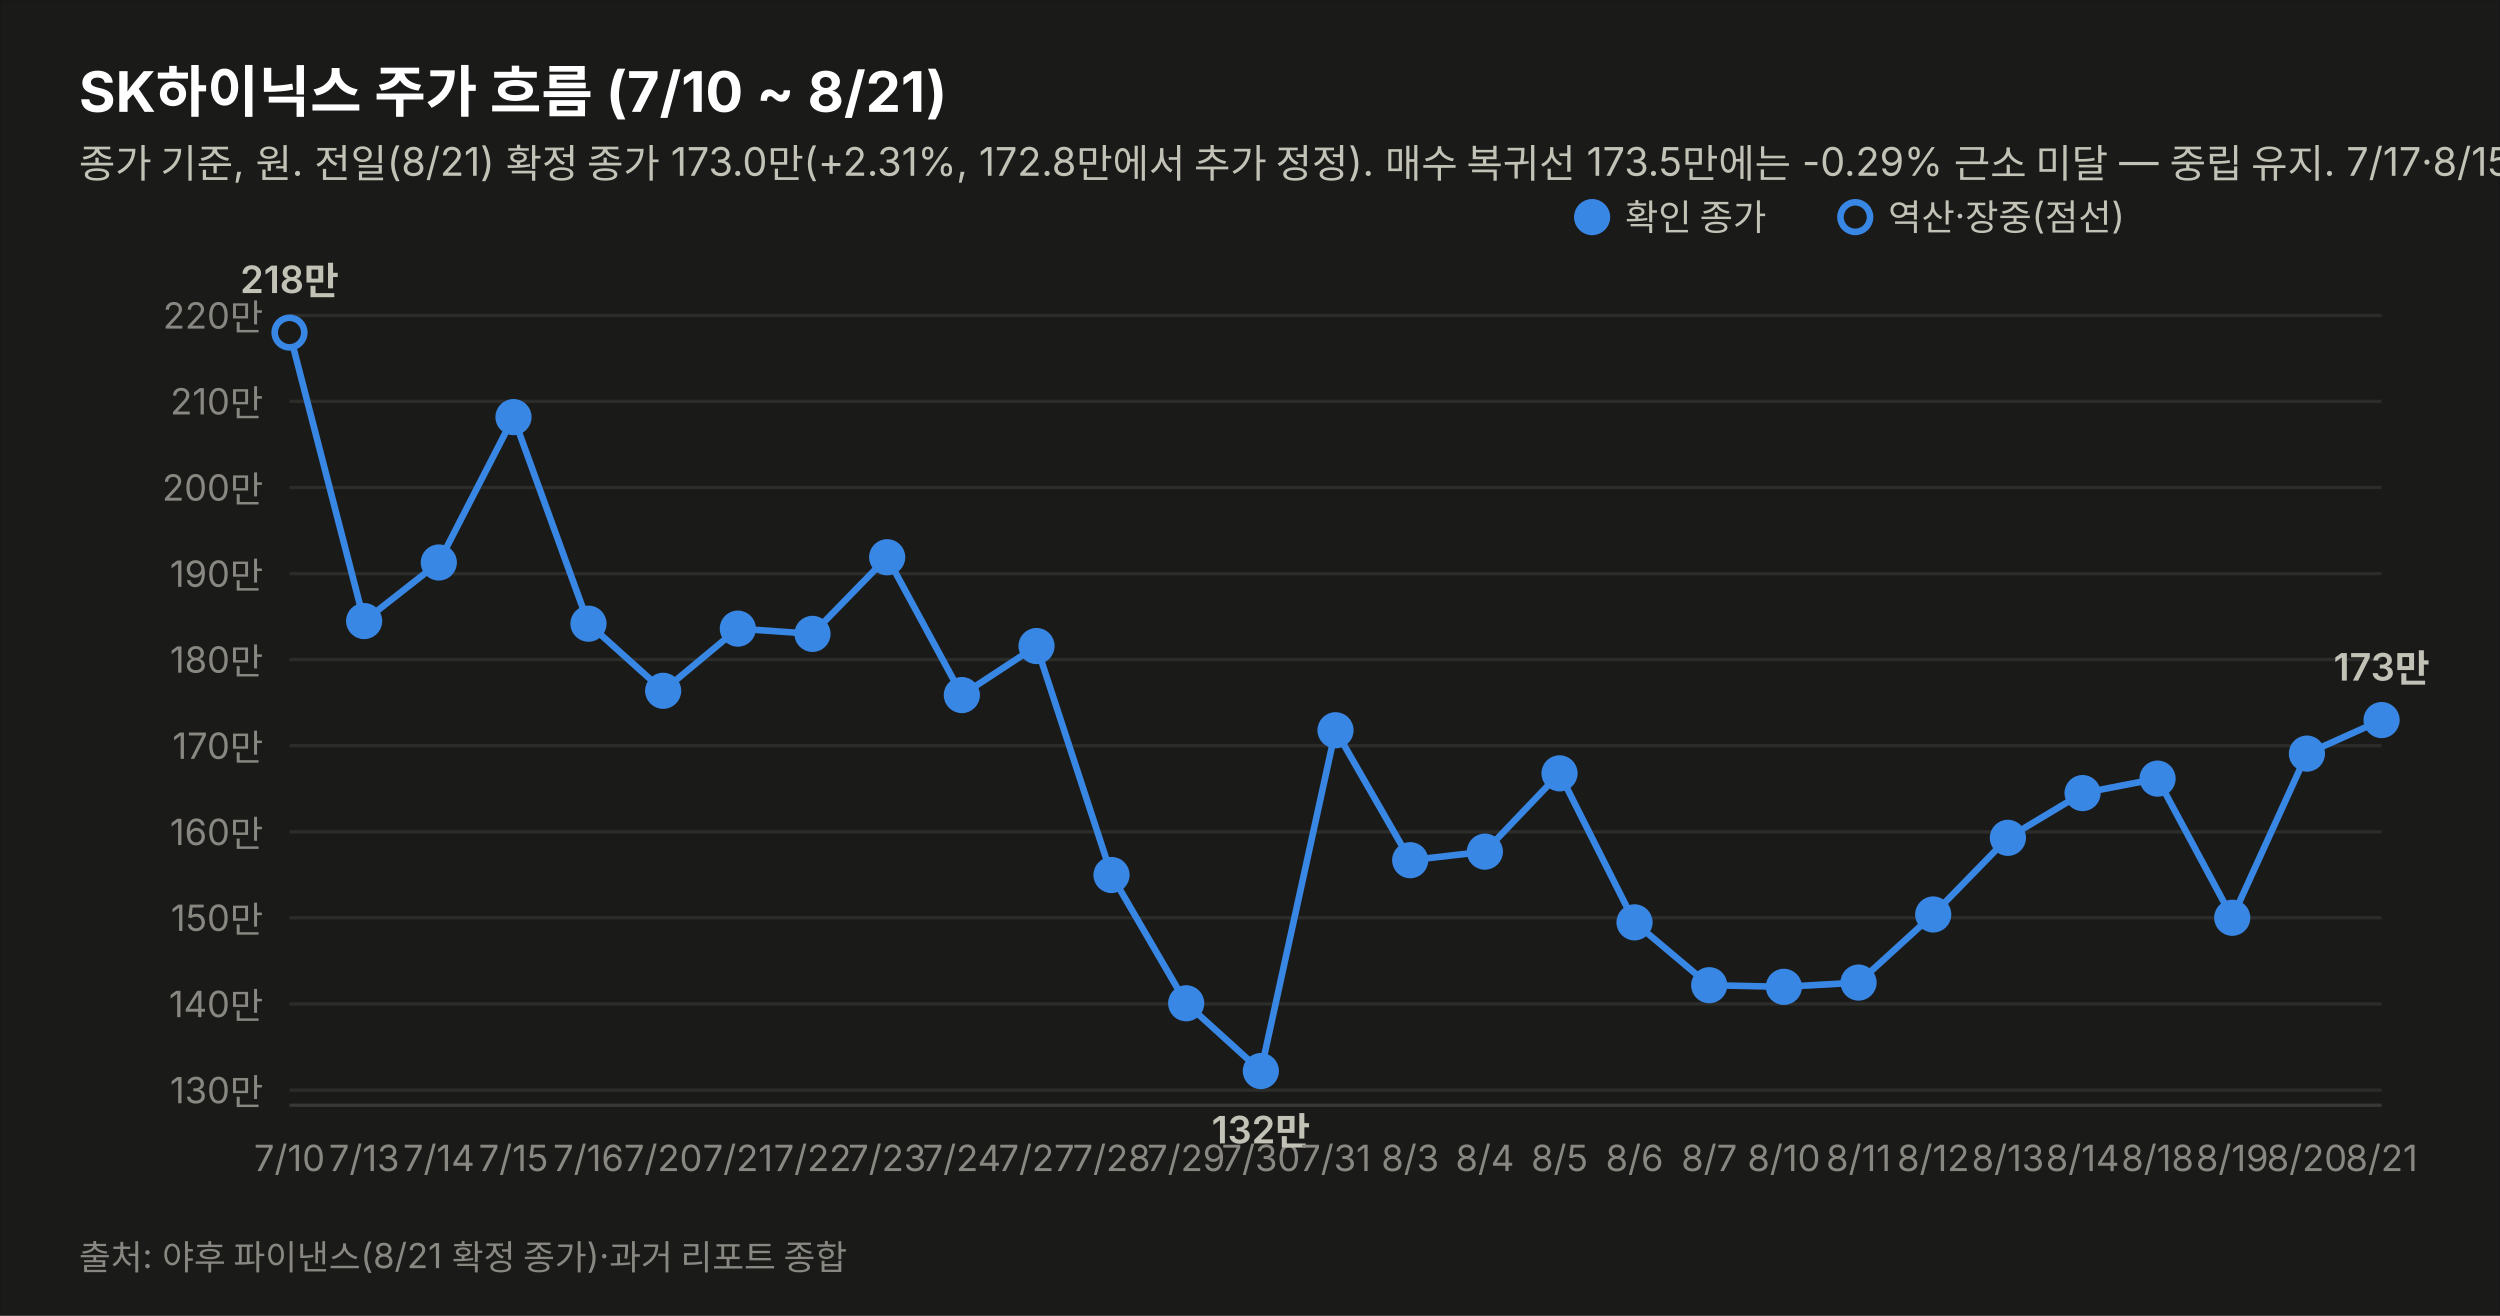
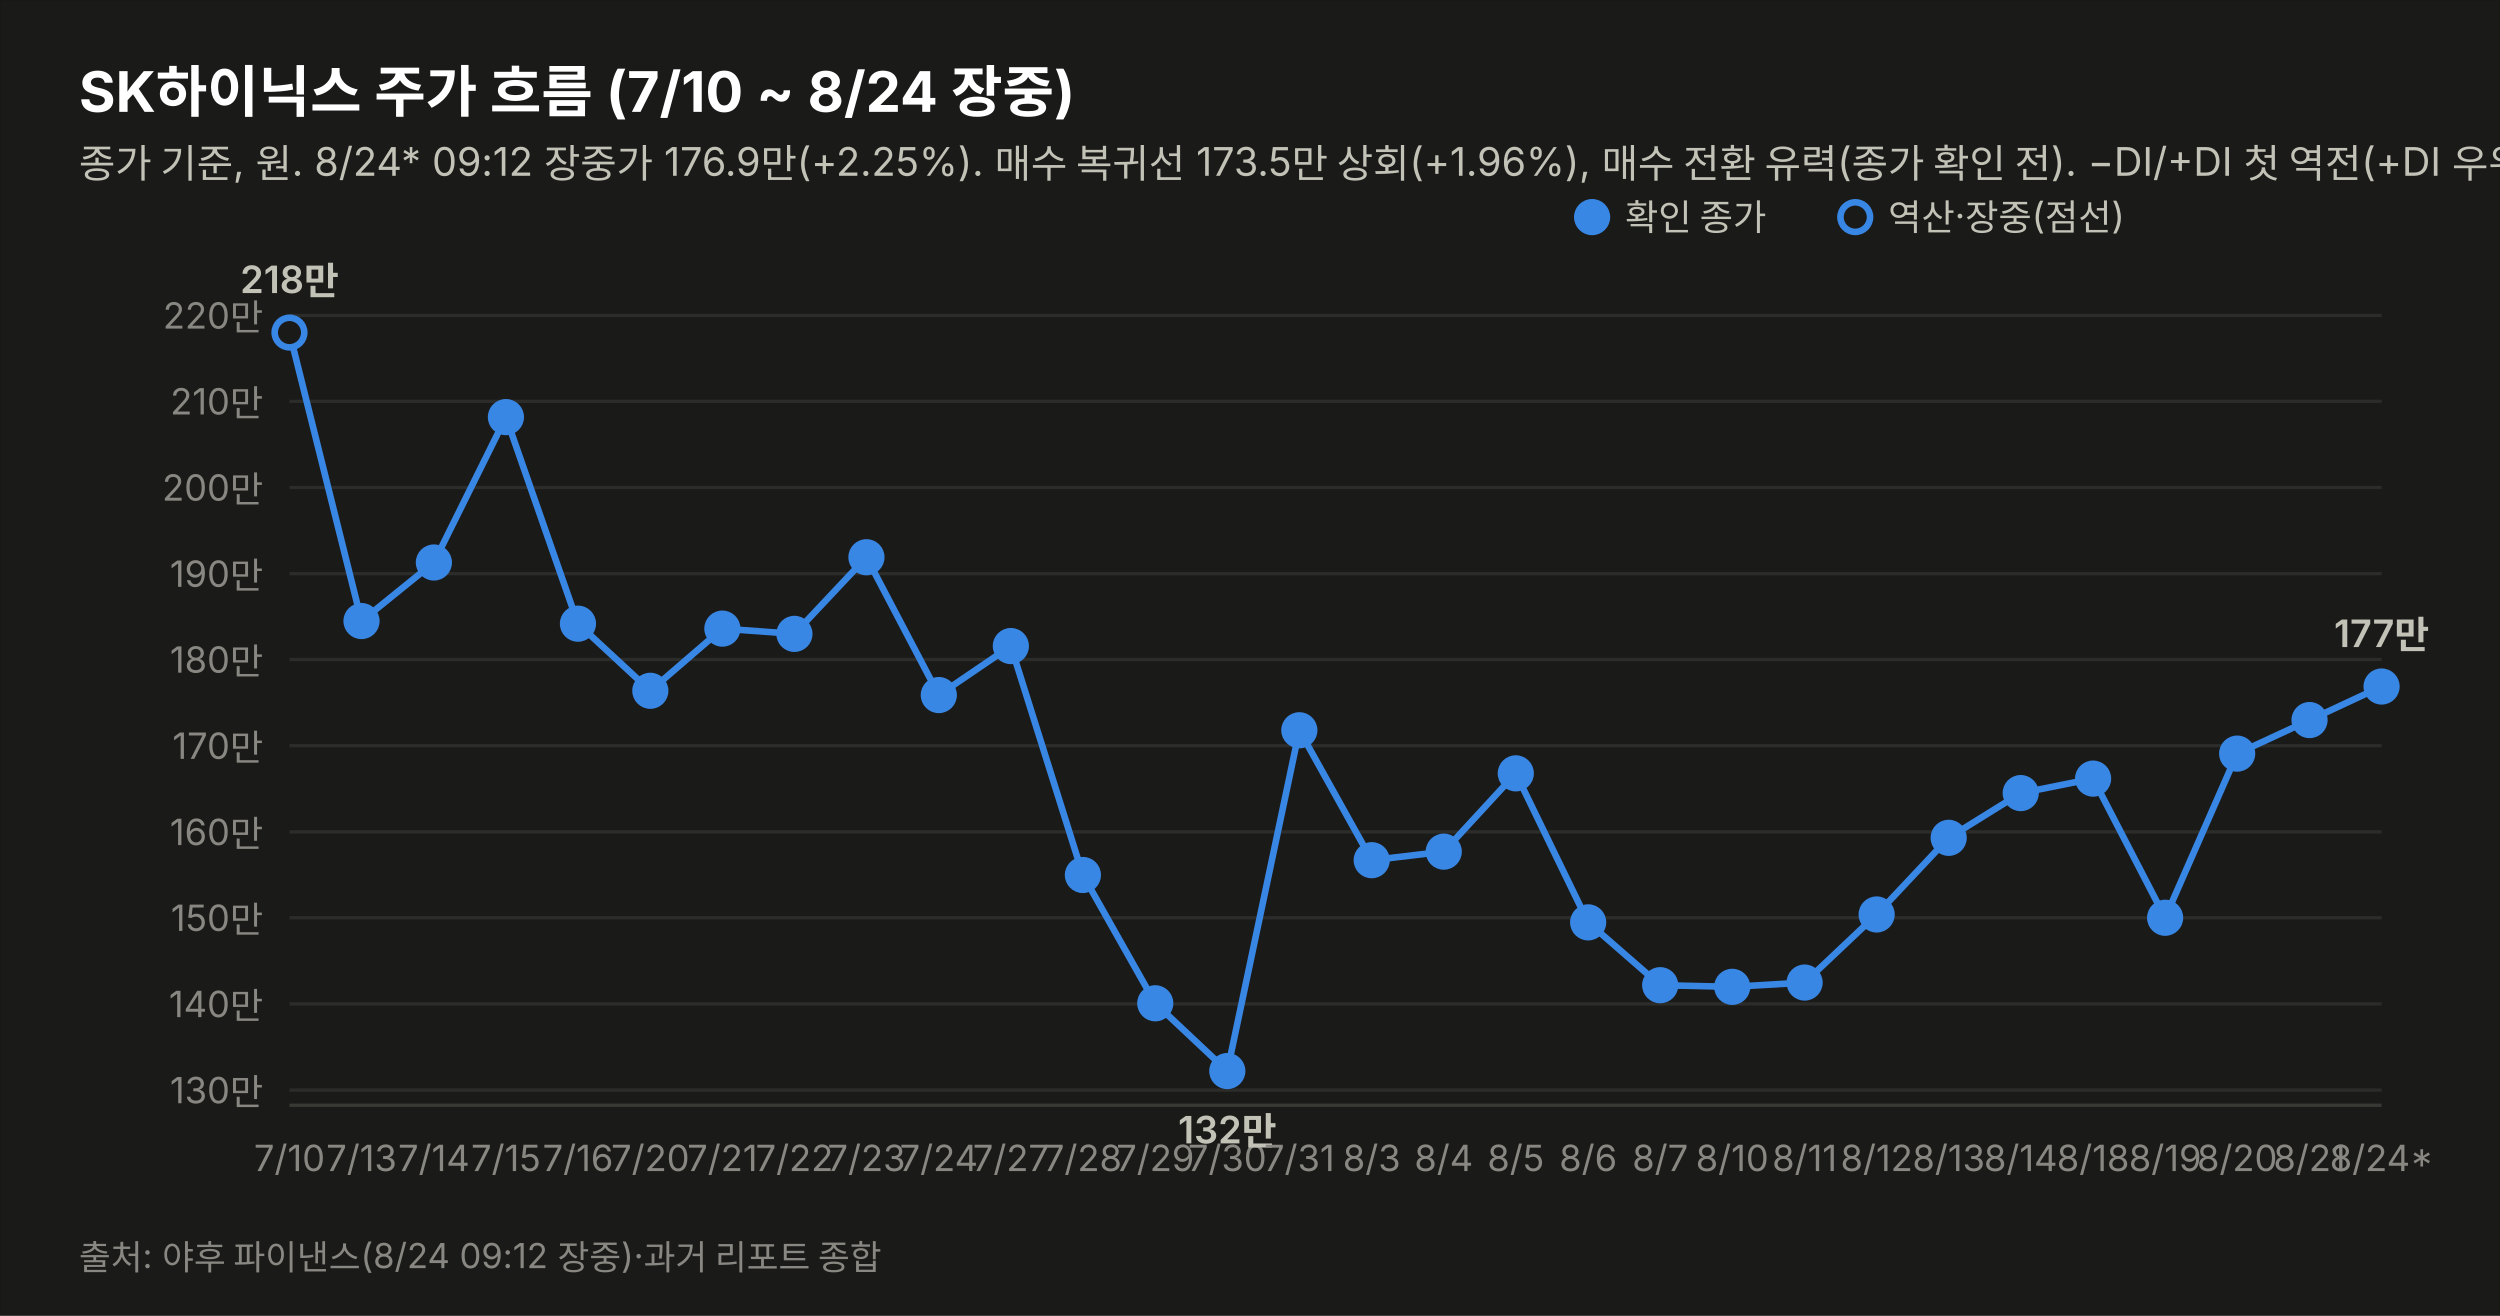
<svg xmlns="http://www.w3.org/2000/svg" width="760" height="400" viewBox="0 0 760 400" font-family="system-ui,-apple-system,&quot;Segoe UI&quot;,&quot;Malgun Gothic&quot;,&quot;Apple SD Gothic Neo&quot;,sans-serif">
  <rect width="760" height="400" fill="#1a1a19" stroke="rgba(11,11,11,0.10)" />
-   <text x="24" y="34" font-size="17" font-weight="700" fill="#ffffff">SK하이닉스 주가 흐름 (7/10 ~ 8/21)</text>
-   <text x="24" y="54" font-size="12" fill="#c3c2b7">종가 기준, 원. 전일(8/21) 확정 종가 173.0만(+2.31%, 172.8만에서 추가 정정). 매수 복귀선 173.5만에는 -0.29% 근소 미달 — 중립 유지. 7/17·8/15~17·8/22~23(주말) 휴장.</text>
+   <text x="24" y="34" font-size="17" font-weight="700" fill="#ffffff">SK하이닉스 주가 흐름 (7/10 ~ 8/24 장중)</text>
+   <text x="24" y="54" font-size="12" fill="#c3c2b7">종가 기준, 원. 8/24* 09:12 장중가 176.9만(+2.25%). 매수 복귀선 173.5만 상회(+1.96%), 매수 전환 유력(종가 확인 전). −DI/+DI 첫 역전(+DI 우위). 7/17·8/15~17·8/22~23(주말) 휴장.</text>
  <line x1="88" y1="331.4" x2="724" y2="331.4" stroke="#2c2c2a" stroke-width="1" />
  <text x="80" y="335.4" font-size="11" fill="#898781" text-anchor="end" style="font-variant-numeric:tabular-nums">130만</text>
  <line x1="88" y1="305.2" x2="724" y2="305.2" stroke="#2c2c2a" stroke-width="1" />
  <text x="80" y="309.2" font-size="11" fill="#898781" text-anchor="end" style="font-variant-numeric:tabular-nums">140만</text>
  <line x1="88" y1="279.0" x2="724" y2="279.0" stroke="#2c2c2a" stroke-width="1" />
  <text x="80" y="283.0" font-size="11" fill="#898781" text-anchor="end" style="font-variant-numeric:tabular-nums">150만</text>
  <line x1="88" y1="252.9" x2="724" y2="252.9" stroke="#2c2c2a" stroke-width="1" />
  <text x="80" y="256.9" font-size="11" fill="#898781" text-anchor="end" style="font-variant-numeric:tabular-nums">160만</text>
  <line x1="88" y1="226.7" x2="724" y2="226.7" stroke="#2c2c2a" stroke-width="1" />
  <text x="80" y="230.7" font-size="11" fill="#898781" text-anchor="end" style="font-variant-numeric:tabular-nums">170만</text>
  <line x1="88" y1="200.5" x2="724" y2="200.5" stroke="#2c2c2a" stroke-width="1" />
  <text x="80" y="204.5" font-size="11" fill="#898781" text-anchor="end" style="font-variant-numeric:tabular-nums">180만</text>
  <line x1="88" y1="174.4" x2="724" y2="174.4" stroke="#2c2c2a" stroke-width="1" />
  <text x="80" y="178.4" font-size="11" fill="#898781" text-anchor="end" style="font-variant-numeric:tabular-nums">190만</text>
  <line x1="88" y1="148.2" x2="724" y2="148.2" stroke="#2c2c2a" stroke-width="1" />
  <text x="80" y="152.2" font-size="11" fill="#898781" text-anchor="end" style="font-variant-numeric:tabular-nums">200만</text>
  <line x1="88" y1="122.0" x2="724" y2="122.0" stroke="#2c2c2a" stroke-width="1" />
  <text x="80" y="126.0" font-size="11" fill="#898781" text-anchor="end" style="font-variant-numeric:tabular-nums">210만</text>
  <line x1="88" y1="95.9" x2="724" y2="95.9" stroke="#2c2c2a" stroke-width="1" />
  <text x="80" y="99.9" font-size="11" fill="#898781" text-anchor="end" style="font-variant-numeric:tabular-nums">220만</text>
  <line x1="88" y1="336" x2="724" y2="336" stroke="#383835" stroke-width="1" />
-   <path d="M88.0,101.1 L110.7,188.8 L133.4,171.0 L156.1,126.8 L178.9,189.6 L201.6,210.0 L224.3,191.1 L247.0,192.7 L269.7,169.4 L292.4,211.3 L315.1,196.4 L337.9,266.0 L360.6,305.0 L383.3,325.6 L406.0,222.0 L428.7,261.5 L451.4,258.9 L474.1,235.1 L496.9,280.4 L519.6,299.5 L542.3,300.0 L565.0,298.7 L587.7,278.0 L610.4,254.7 L633.1,241.1 L655.9,236.7 L678.6,279.0 L701.3,229.1 L724.0,218.9" fill="none" stroke="#3987e5" stroke-width="2" />
+   <path d="M88.0,101.1 L109.9,188.8 L131.9,171.0 L153.8,126.8 L175.7,189.6 L197.7,210.0 L219.6,191.1 L241.5,192.7 L263.4,169.4 L285.4,211.3 L307.3,196.4 L329.2,266.0 L351.2,305.0 L373.1,325.6 L395.0,222.0 L417.0,261.5 L438.9,258.9 L460.8,235.1 L482.8,280.4 L504.7,299.5 L526.6,300.0 L548.6,298.7 L570.5,278.0 L592.4,254.7 L614.3,241.1 L636.3,236.7 L658.2,279.0 L680.1,229.1 L702.1,218.9 L724.0,208.7" fill="none" stroke="#3987e5" stroke-width="2" />
  <circle cx="88.0" cy="101.1" r="4.5" fill="#1a1a19" stroke="#3987e5" stroke-width="2" />
  <text x="88.0" y="356" font-size="11" fill="#898781" text-anchor="middle">7/10</text>
  <text x="88.0" y="89.1" font-size="11.5" font-weight="600" fill="#c3c2b7" text-anchor="middle" style="font-variant-numeric:tabular-nums">218만</text>
-   <circle cx="110.7" cy="188.8" r="4.5" fill="#3987e5" stroke="#3987e5" stroke-width="2" />
-   <text x="110.7" y="356" font-size="11" fill="#898781" text-anchor="middle">7/13</text>
-   <circle cx="133.4" cy="171.0" r="4.5" fill="#3987e5" stroke="#3987e5" stroke-width="2" />
-   <text x="133.4" y="356" font-size="11" fill="#898781" text-anchor="middle">7/14</text>
-   <circle cx="156.1" cy="126.8" r="4.5" fill="#3987e5" stroke="#3987e5" stroke-width="2" />
-   <text x="156.1" y="356" font-size="11" fill="#898781" text-anchor="middle">7/15</text>
-   <circle cx="178.9" cy="189.6" r="4.5" fill="#3987e5" stroke="#3987e5" stroke-width="2" />
-   <text x="178.9" y="356" font-size="11" fill="#898781" text-anchor="middle">7/16</text>
-   <circle cx="201.6" cy="210.0" r="4.5" fill="#3987e5" stroke="#3987e5" stroke-width="2" />
-   <text x="201.6" y="356" font-size="11" fill="#898781" text-anchor="middle">7/20</text>
-   <circle cx="224.3" cy="191.1" r="4.5" fill="#3987e5" stroke="#3987e5" stroke-width="2" />
-   <text x="224.3" y="356" font-size="11" fill="#898781" text-anchor="middle">7/21</text>
-   <circle cx="247.0" cy="192.7" r="4.5" fill="#3987e5" stroke="#3987e5" stroke-width="2" />
-   <text x="247.0" y="356" font-size="11" fill="#898781" text-anchor="middle">7/22</text>
-   <circle cx="269.7" cy="169.4" r="4.5" fill="#3987e5" stroke="#3987e5" stroke-width="2" />
-   <text x="269.7" y="356" font-size="11" fill="#898781" text-anchor="middle">7/23</text>
-   <circle cx="292.4" cy="211.3" r="4.5" fill="#3987e5" stroke="#3987e5" stroke-width="2" />
-   <text x="292.4" y="356" font-size="11" fill="#898781" text-anchor="middle">7/24</text>
-   <circle cx="315.1" cy="196.4" r="4.5" fill="#3987e5" stroke="#3987e5" stroke-width="2" />
-   <text x="315.1" y="356" font-size="11" fill="#898781" text-anchor="middle">7/27</text>
-   <circle cx="337.9" cy="266.0" r="4.5" fill="#3987e5" stroke="#3987e5" stroke-width="2" />
-   <text x="337.9" y="356" font-size="11" fill="#898781" text-anchor="middle">7/28</text>
-   <circle cx="360.6" cy="305.0" r="4.5" fill="#3987e5" stroke="#3987e5" stroke-width="2" />
-   <text x="360.6" y="356" font-size="11" fill="#898781" text-anchor="middle">7/29</text>
-   <circle cx="383.3" cy="325.6" r="4.5" fill="#3987e5" stroke="#3987e5" stroke-width="2" />
-   <text x="383.3" y="356" font-size="11" fill="#898781" text-anchor="middle">7/30</text>
-   <text x="383.3" y="347.6" font-size="11.5" font-weight="600" fill="#c3c2b7" text-anchor="middle" style="font-variant-numeric:tabular-nums">132만</text>
-   <circle cx="406.0" cy="222.0" r="4.5" fill="#3987e5" stroke="#3987e5" stroke-width="2" />
-   <text x="406.0" y="356" font-size="11" fill="#898781" text-anchor="middle">7/31</text>
-   <circle cx="428.7" cy="261.5" r="4.5" fill="#3987e5" stroke="#3987e5" stroke-width="2" />
-   <text x="428.7" y="356" font-size="11" fill="#898781" text-anchor="middle">8/3</text>
-   <circle cx="451.4" cy="258.9" r="4.5" fill="#3987e5" stroke="#3987e5" stroke-width="2" />
-   <text x="451.4" y="356" font-size="11" fill="#898781" text-anchor="middle">8/4</text>
-   <circle cx="474.1" cy="235.1" r="4.5" fill="#3987e5" stroke="#3987e5" stroke-width="2" />
-   <text x="474.1" y="356" font-size="11" fill="#898781" text-anchor="middle">8/5</text>
-   <circle cx="496.9" cy="280.4" r="4.5" fill="#3987e5" stroke="#3987e5" stroke-width="2" />
-   <text x="496.9" y="356" font-size="11" fill="#898781" text-anchor="middle">8/6</text>
-   <circle cx="519.6" cy="299.5" r="4.5" fill="#3987e5" stroke="#3987e5" stroke-width="2" />
-   <text x="519.6" y="356" font-size="11" fill="#898781" text-anchor="middle">8/7</text>
-   <circle cx="542.3" cy="300.0" r="4.5" fill="#3987e5" stroke="#3987e5" stroke-width="2" />
-   <text x="542.3" y="356" font-size="11" fill="#898781" text-anchor="middle">8/10</text>
-   <circle cx="565.0" cy="298.7" r="4.5" fill="#3987e5" stroke="#3987e5" stroke-width="2" />
-   <text x="565.0" y="356" font-size="11" fill="#898781" text-anchor="middle">8/11</text>
-   <circle cx="587.7" cy="278.0" r="4.5" fill="#3987e5" stroke="#3987e5" stroke-width="2" />
-   <text x="587.7" y="356" font-size="11" fill="#898781" text-anchor="middle">8/12</text>
-   <circle cx="610.4" cy="254.7" r="4.5" fill="#3987e5" stroke="#3987e5" stroke-width="2" />
-   <text x="610.4" y="356" font-size="11" fill="#898781" text-anchor="middle">8/13</text>
-   <circle cx="633.1" cy="241.1" r="4.5" fill="#3987e5" stroke="#3987e5" stroke-width="2" />
-   <text x="633.1" y="356" font-size="11" fill="#898781" text-anchor="middle">8/14</text>
-   <circle cx="655.9" cy="236.7" r="4.5" fill="#3987e5" stroke="#3987e5" stroke-width="2" />
-   <text x="655.9" y="356" font-size="11" fill="#898781" text-anchor="middle">8/18</text>
-   <circle cx="678.6" cy="279.0" r="4.5" fill="#3987e5" stroke="#3987e5" stroke-width="2" />
-   <text x="678.6" y="356" font-size="11" fill="#898781" text-anchor="middle">8/19</text>
-   <circle cx="701.3" cy="229.1" r="4.5" fill="#3987e5" stroke="#3987e5" stroke-width="2" />
-   <text x="701.3" y="356" font-size="11" fill="#898781" text-anchor="middle">8/20</text>
-   <circle cx="724.0" cy="218.9" r="4.5" fill="#3987e5" stroke="#3987e5" stroke-width="2" />
-   <text x="724.0" y="356" font-size="11" fill="#898781" text-anchor="middle">8/21</text>
-   <text x="724.0" y="206.9" font-size="11.5" font-weight="600" fill="#c3c2b7" text-anchor="middle" style="font-variant-numeric:tabular-nums">173만</text>
+   <circle cx="109.9" cy="188.8" r="4.5" fill="#3987e5" stroke="#3987e5" stroke-width="2" />
+   <text x="109.9" y="356" font-size="11" fill="#898781" text-anchor="middle">7/13</text>
+   <circle cx="131.9" cy="171.0" r="4.5" fill="#3987e5" stroke="#3987e5" stroke-width="2" />
+   <text x="131.9" y="356" font-size="11" fill="#898781" text-anchor="middle">7/14</text>
+   <circle cx="153.8" cy="126.8" r="4.5" fill="#3987e5" stroke="#3987e5" stroke-width="2" />
+   <text x="153.8" y="356" font-size="11" fill="#898781" text-anchor="middle">7/15</text>
+   <circle cx="175.7" cy="189.6" r="4.5" fill="#3987e5" stroke="#3987e5" stroke-width="2" />
+   <text x="175.7" y="356" font-size="11" fill="#898781" text-anchor="middle">7/16</text>
+   <circle cx="197.7" cy="210.0" r="4.5" fill="#3987e5" stroke="#3987e5" stroke-width="2" />
+   <text x="197.7" y="356" font-size="11" fill="#898781" text-anchor="middle">7/20</text>
+   <circle cx="219.6" cy="191.1" r="4.5" fill="#3987e5" stroke="#3987e5" stroke-width="2" />
+   <text x="219.6" y="356" font-size="11" fill="#898781" text-anchor="middle">7/21</text>
+   <circle cx="241.5" cy="192.7" r="4.5" fill="#3987e5" stroke="#3987e5" stroke-width="2" />
+   <text x="241.5" y="356" font-size="11" fill="#898781" text-anchor="middle">7/22</text>
+   <circle cx="263.4" cy="169.4" r="4.5" fill="#3987e5" stroke="#3987e5" stroke-width="2" />
+   <text x="263.4" y="356" font-size="11" fill="#898781" text-anchor="middle">7/23</text>
+   <circle cx="285.4" cy="211.3" r="4.5" fill="#3987e5" stroke="#3987e5" stroke-width="2" />
+   <text x="285.4" y="356" font-size="11" fill="#898781" text-anchor="middle">7/24</text>
+   <circle cx="307.3" cy="196.4" r="4.5" fill="#3987e5" stroke="#3987e5" stroke-width="2" />
+   <text x="307.3" y="356" font-size="11" fill="#898781" text-anchor="middle">7/27</text>
+   <circle cx="329.2" cy="266.0" r="4.5" fill="#3987e5" stroke="#3987e5" stroke-width="2" />
+   <text x="329.2" y="356" font-size="11" fill="#898781" text-anchor="middle">7/28</text>
+   <circle cx="351.2" cy="305.0" r="4.5" fill="#3987e5" stroke="#3987e5" stroke-width="2" />
+   <text x="351.2" y="356" font-size="11" fill="#898781" text-anchor="middle">7/29</text>
+   <circle cx="373.1" cy="325.6" r="4.5" fill="#3987e5" stroke="#3987e5" stroke-width="2" />
+   <text x="373.1" y="356" font-size="11" fill="#898781" text-anchor="middle">7/30</text>
+   <text x="373.1" y="347.6" font-size="11.5" font-weight="600" fill="#c3c2b7" text-anchor="middle" style="font-variant-numeric:tabular-nums">132만</text>
+   <circle cx="395.0" cy="222.0" r="4.5" fill="#3987e5" stroke="#3987e5" stroke-width="2" />
+   <text x="395.0" y="356" font-size="11" fill="#898781" text-anchor="middle">7/31</text>
+   <circle cx="417.0" cy="261.5" r="4.5" fill="#3987e5" stroke="#3987e5" stroke-width="2" />
+   <text x="417.0" y="356" font-size="11" fill="#898781" text-anchor="middle">8/3</text>
+   <circle cx="438.9" cy="258.9" r="4.5" fill="#3987e5" stroke="#3987e5" stroke-width="2" />
+   <text x="438.9" y="356" font-size="11" fill="#898781" text-anchor="middle">8/4</text>
+   <circle cx="460.8" cy="235.1" r="4.5" fill="#3987e5" stroke="#3987e5" stroke-width="2" />
+   <text x="460.8" y="356" font-size="11" fill="#898781" text-anchor="middle">8/5</text>
+   <circle cx="482.8" cy="280.4" r="4.5" fill="#3987e5" stroke="#3987e5" stroke-width="2" />
+   <text x="482.8" y="356" font-size="11" fill="#898781" text-anchor="middle">8/6</text>
+   <circle cx="504.7" cy="299.5" r="4.5" fill="#3987e5" stroke="#3987e5" stroke-width="2" />
+   <text x="504.7" y="356" font-size="11" fill="#898781" text-anchor="middle">8/7</text>
+   <circle cx="526.6" cy="300.0" r="4.5" fill="#3987e5" stroke="#3987e5" stroke-width="2" />
+   <text x="526.6" y="356" font-size="11" fill="#898781" text-anchor="middle">8/10</text>
+   <circle cx="548.6" cy="298.7" r="4.5" fill="#3987e5" stroke="#3987e5" stroke-width="2" />
+   <text x="548.6" y="356" font-size="11" fill="#898781" text-anchor="middle">8/11</text>
+   <circle cx="570.5" cy="278.0" r="4.5" fill="#3987e5" stroke="#3987e5" stroke-width="2" />
+   <text x="570.5" y="356" font-size="11" fill="#898781" text-anchor="middle">8/12</text>
+   <circle cx="592.4" cy="254.7" r="4.5" fill="#3987e5" stroke="#3987e5" stroke-width="2" />
+   <text x="592.4" y="356" font-size="11" fill="#898781" text-anchor="middle">8/13</text>
+   <circle cx="614.3" cy="241.1" r="4.5" fill="#3987e5" stroke="#3987e5" stroke-width="2" />
+   <text x="614.3" y="356" font-size="11" fill="#898781" text-anchor="middle">8/14</text>
+   <circle cx="636.3" cy="236.7" r="4.5" fill="#3987e5" stroke="#3987e5" stroke-width="2" />
+   <text x="636.3" y="356" font-size="11" fill="#898781" text-anchor="middle">8/18</text>
+   <circle cx="658.2" cy="279.0" r="4.5" fill="#3987e5" stroke="#3987e5" stroke-width="2" />
+   <text x="658.2" y="356" font-size="11" fill="#898781" text-anchor="middle">8/19</text>
+   <circle cx="680.1" cy="229.1" r="4.5" fill="#3987e5" stroke="#3987e5" stroke-width="2" />
+   <text x="680.1" y="356" font-size="11" fill="#898781" text-anchor="middle">8/20</text>
+   <circle cx="702.1" cy="218.9" r="4.5" fill="#3987e5" stroke="#3987e5" stroke-width="2" />
+   <text x="702.1" y="356" font-size="11" fill="#898781" text-anchor="middle">8/21</text>
+   <circle cx="724.0" cy="208.7" r="4.5" fill="#3987e5" stroke="#3987e5" stroke-width="2" />
+   <text x="724.0" y="356" font-size="11" fill="#898781" text-anchor="middle">8/24*</text>
+   <text x="724.0" y="196.7" font-size="11.5" font-weight="600" fill="#c3c2b7" text-anchor="middle" style="font-variant-numeric:tabular-nums">177만</text>
  <circle cx="484" cy="66" r="4.5" fill="#3987e5" stroke="#3987e5" stroke-width="2" />
  <text x="494" y="70" font-size="11" fill="#c3c2b7">확인 종가</text>
  <circle cx="564" cy="66" r="4.5" fill="#1a1a19" stroke="#3987e5" stroke-width="2" />
  <text x="574" y="70" font-size="11" fill="#c3c2b7">역산·장중(점선)</text>
-   <text x="24" y="386" font-size="10.5" fill="#898781">출처: 야후 파이낸스(8/21 확정 종가)·과거 리포트 종합</text>
+   <text x="24" y="386" font-size="10.5" fill="#898781">출처: 야후 파이낸스(8/24 09:12 장중)·과거 리포트 종합</text>
</svg>
